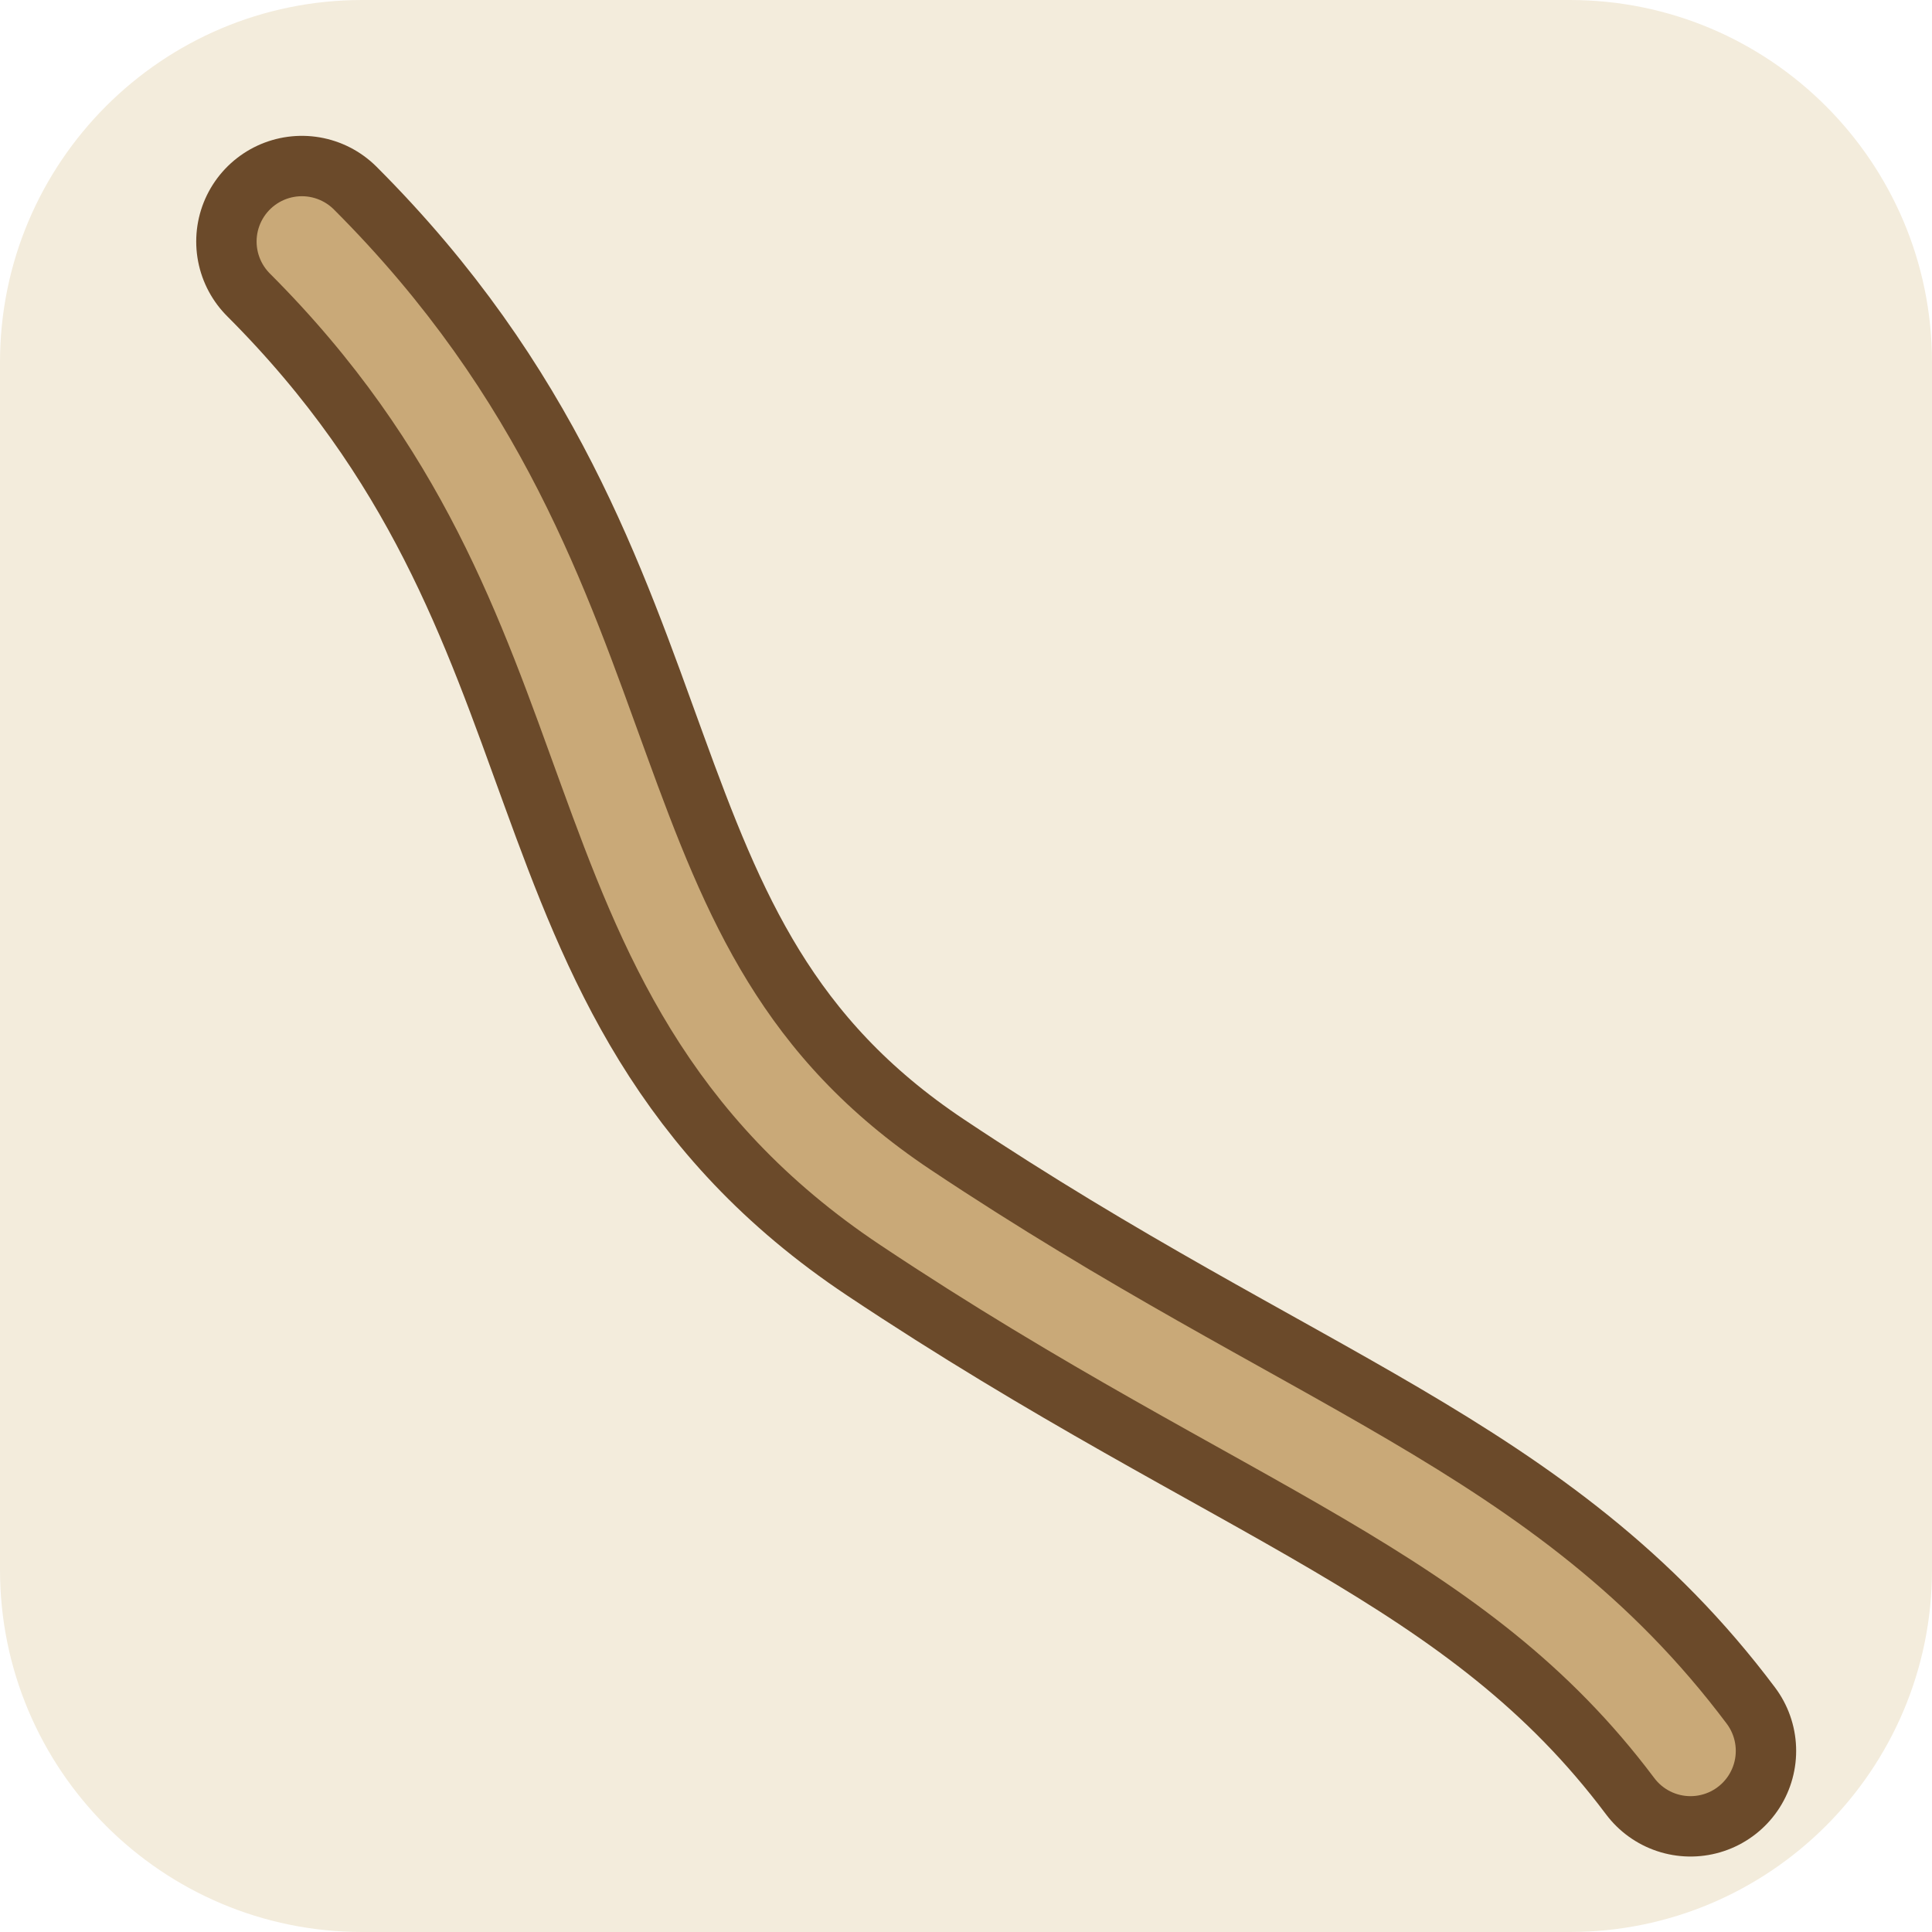
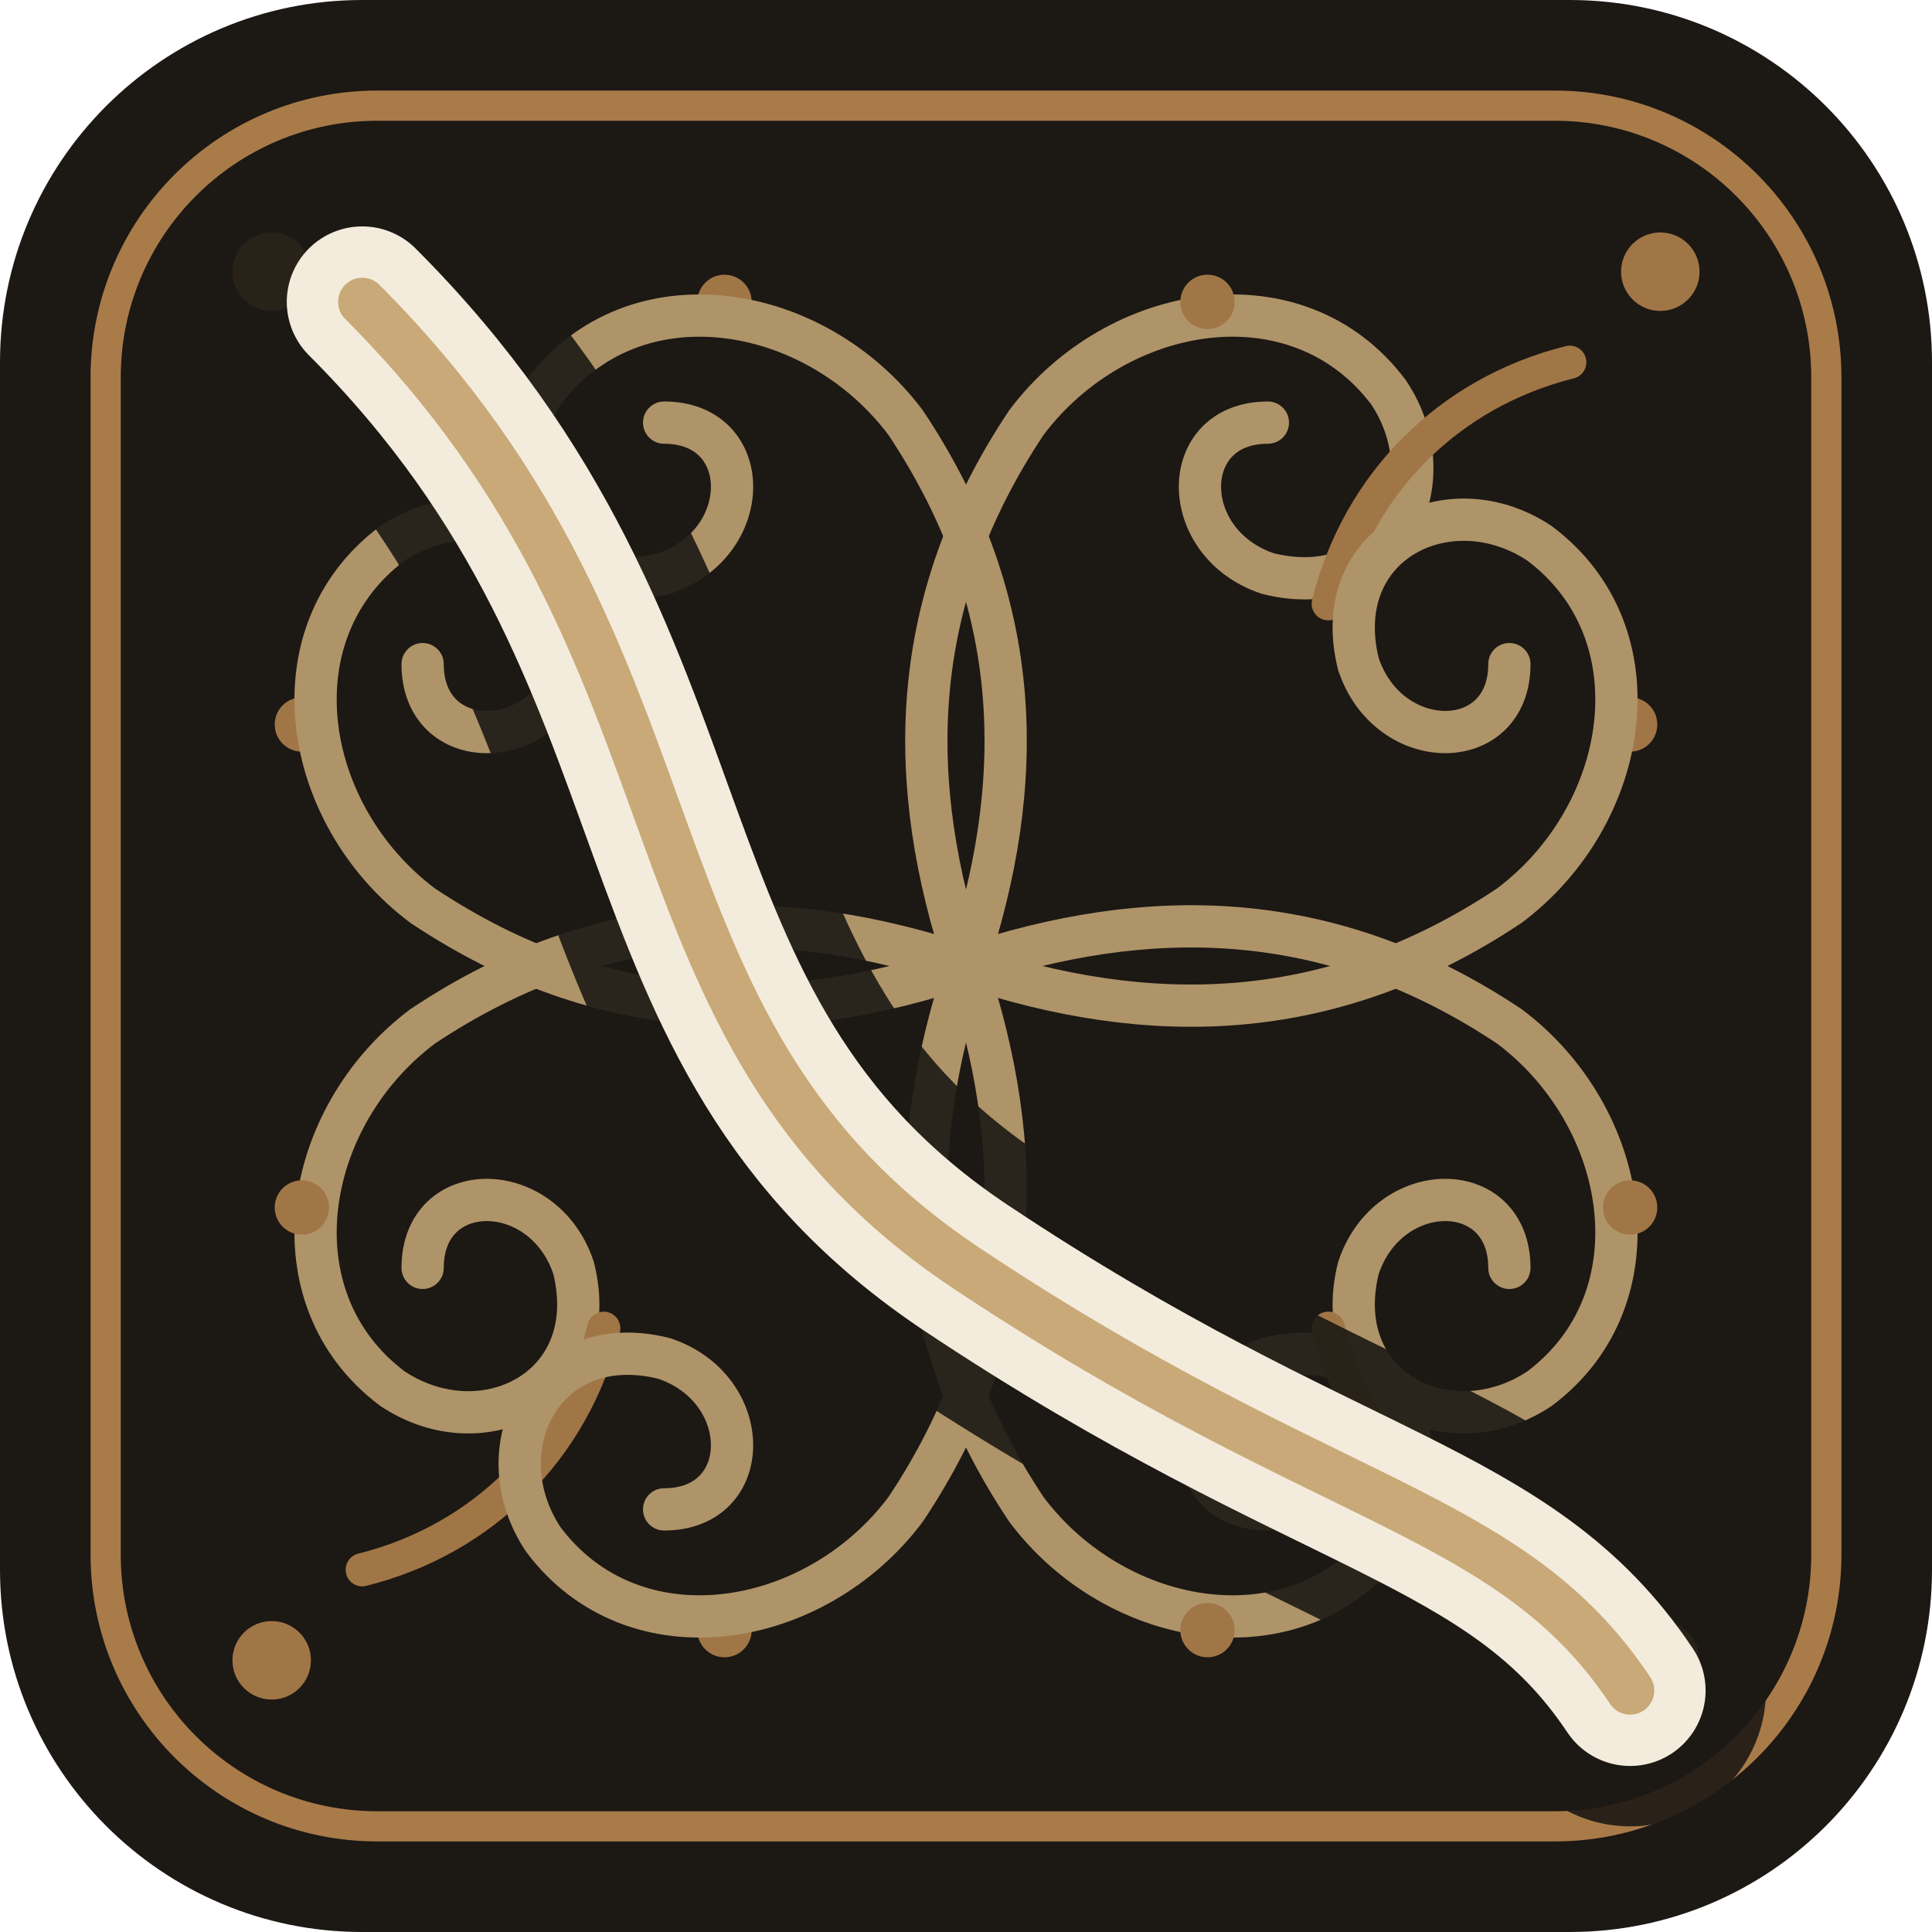
<svg xmlns="http://www.w3.org/2000/svg" viewBox="0 0 64 64">
-   <rect width="64" height="64" rx="12" fill="#f3ecdc" />
-   <path d="M10 8 C 22 20, 18 32, 30 40 S 50 50, 56 58" fill="none" stroke="#6b4a2a" stroke-width="7" stroke-linecap="round" />
-   <path d="M10 8 C 22 20, 18 32, 30 40 S 50 50, 56 58" fill="none" stroke="#c9a978" stroke-width="3" stroke-linecap="round" />
+   <defs>
+     <g id="q">
+       <path d="M32 32 C 26 30, 20 30, 14 34 C 10 37, 9 43, 13 46 C 16 48, 20 46, 19 42 C 18 39, 14 39, 14 42" fill="none" stroke="#c9a978" stroke-width="1.4" stroke-linecap="round" />
+       <path d="M32 32 C 30 26, 30 20, 34 14 C 37 10, 43 9, 46 13 C 48 16, 46 20, 42 19 C 39 18, 39 14, 42 14" fill="none" stroke="#c9a978" stroke-width="1.4" stroke-linecap="round" />
+       <path d="M12 12 C 16 13, 19 16, 20 20" fill="none" stroke="#b8864f" stroke-width="1.1" stroke-linecap="round" />
+       <circle cx="9" cy="9" r="1.3" fill="#b8864f" />
+       <circle cx="24" cy="10" r="0.9" fill="#b8864f" />
+       <circle cx="10" cy="24" r="0.9" fill="#b8864f" />
+     </g>
+   </defs>
+   <rect width="64" height="64" rx="12" fill="#1c1814" />
+   <rect x="3.5" y="3.5" width="57" height="57" rx="9" fill="none" stroke="#b8864f" stroke-width="1" opacity="0.9" />
+   <g opacity="0.85">
+     <use href="#q" />
+     <use href="#q" transform="translate(64 0) scale(-1 1)" />
+     <use href="#q" transform="translate(0 64) scale(1 -1)" />
+     <use href="#q" transform="translate(64 64) scale(-1 -1)" />
+   </g>
+   <path d="M12 10 C 24 22, 20 34, 32 42 S 50 50, 54 56" fill="none" stroke="#1c1814" stroke-width="9" stroke-linecap="round" opacity="0.9" />
+   <path d="M12 10 C 24 22, 20 34, 32 42 S 50 50, 54 56" fill="none" stroke="#f3ecdc" stroke-width="5" stroke-linecap="round" />
+   <path d="M12 10 C 24 22, 20 34, 32 42 S 50 50, 54 56" fill="none" stroke="#c9a978" stroke-width="1.6" stroke-linecap="round" />
</svg>
